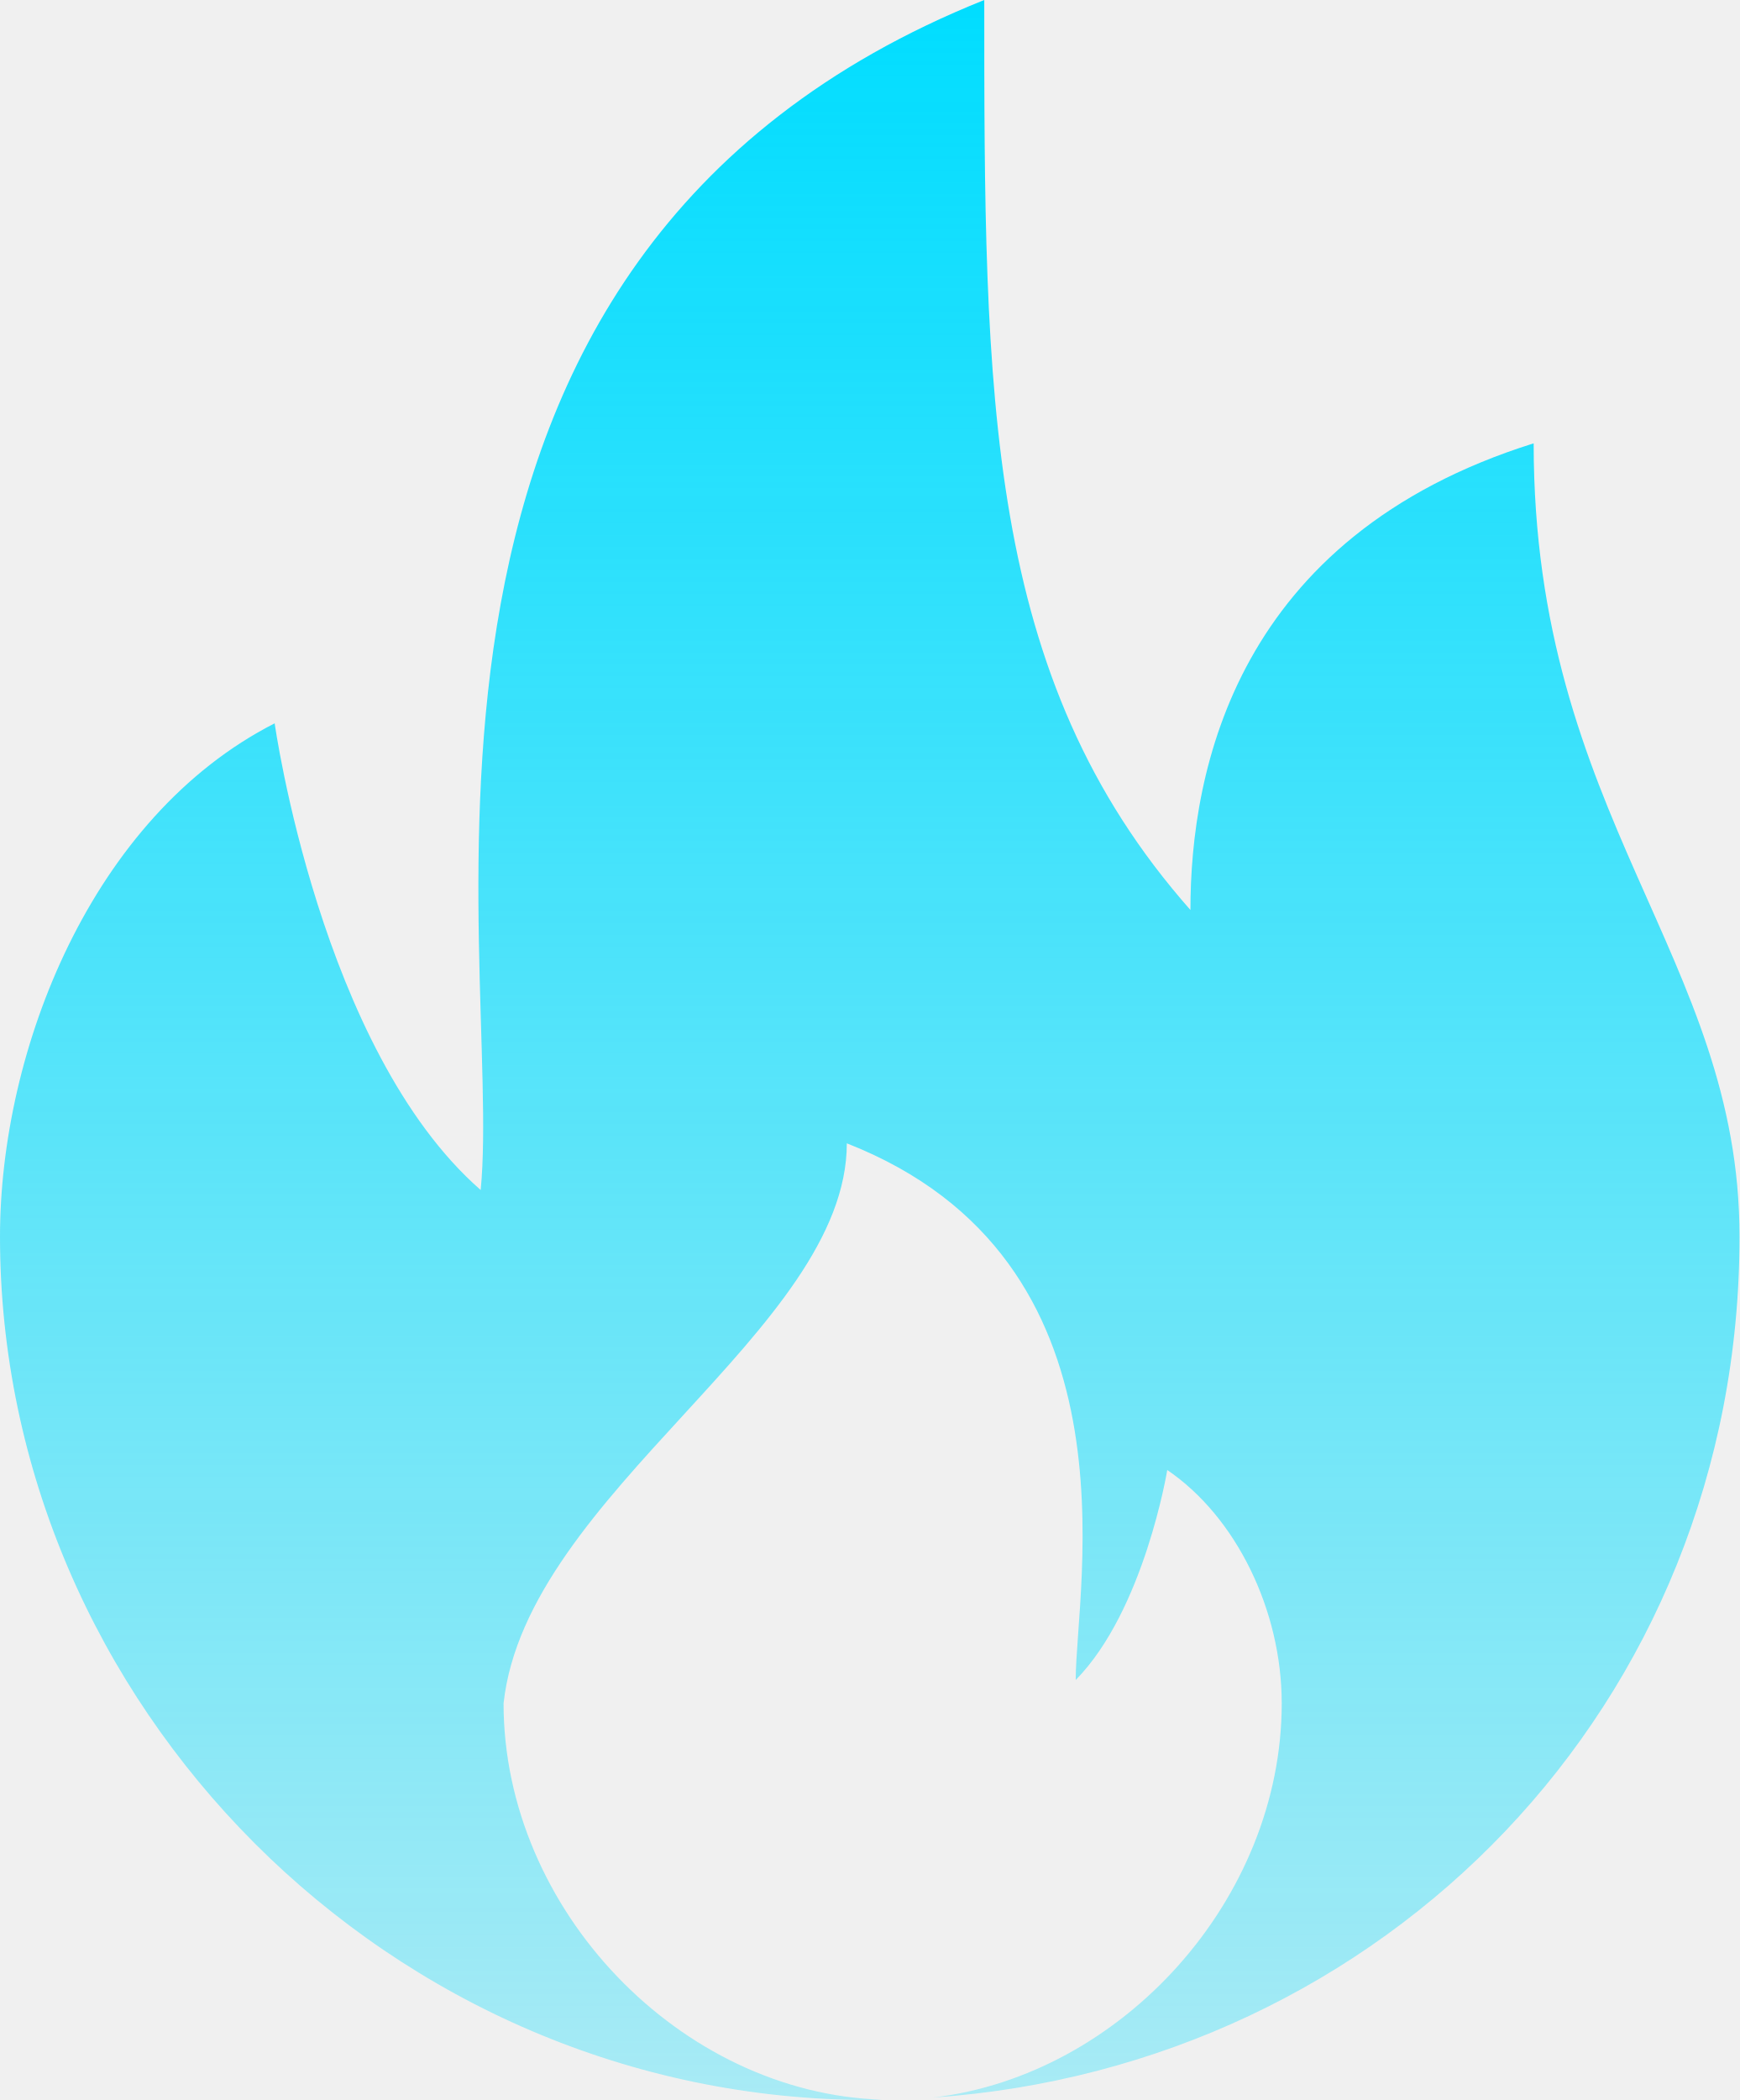
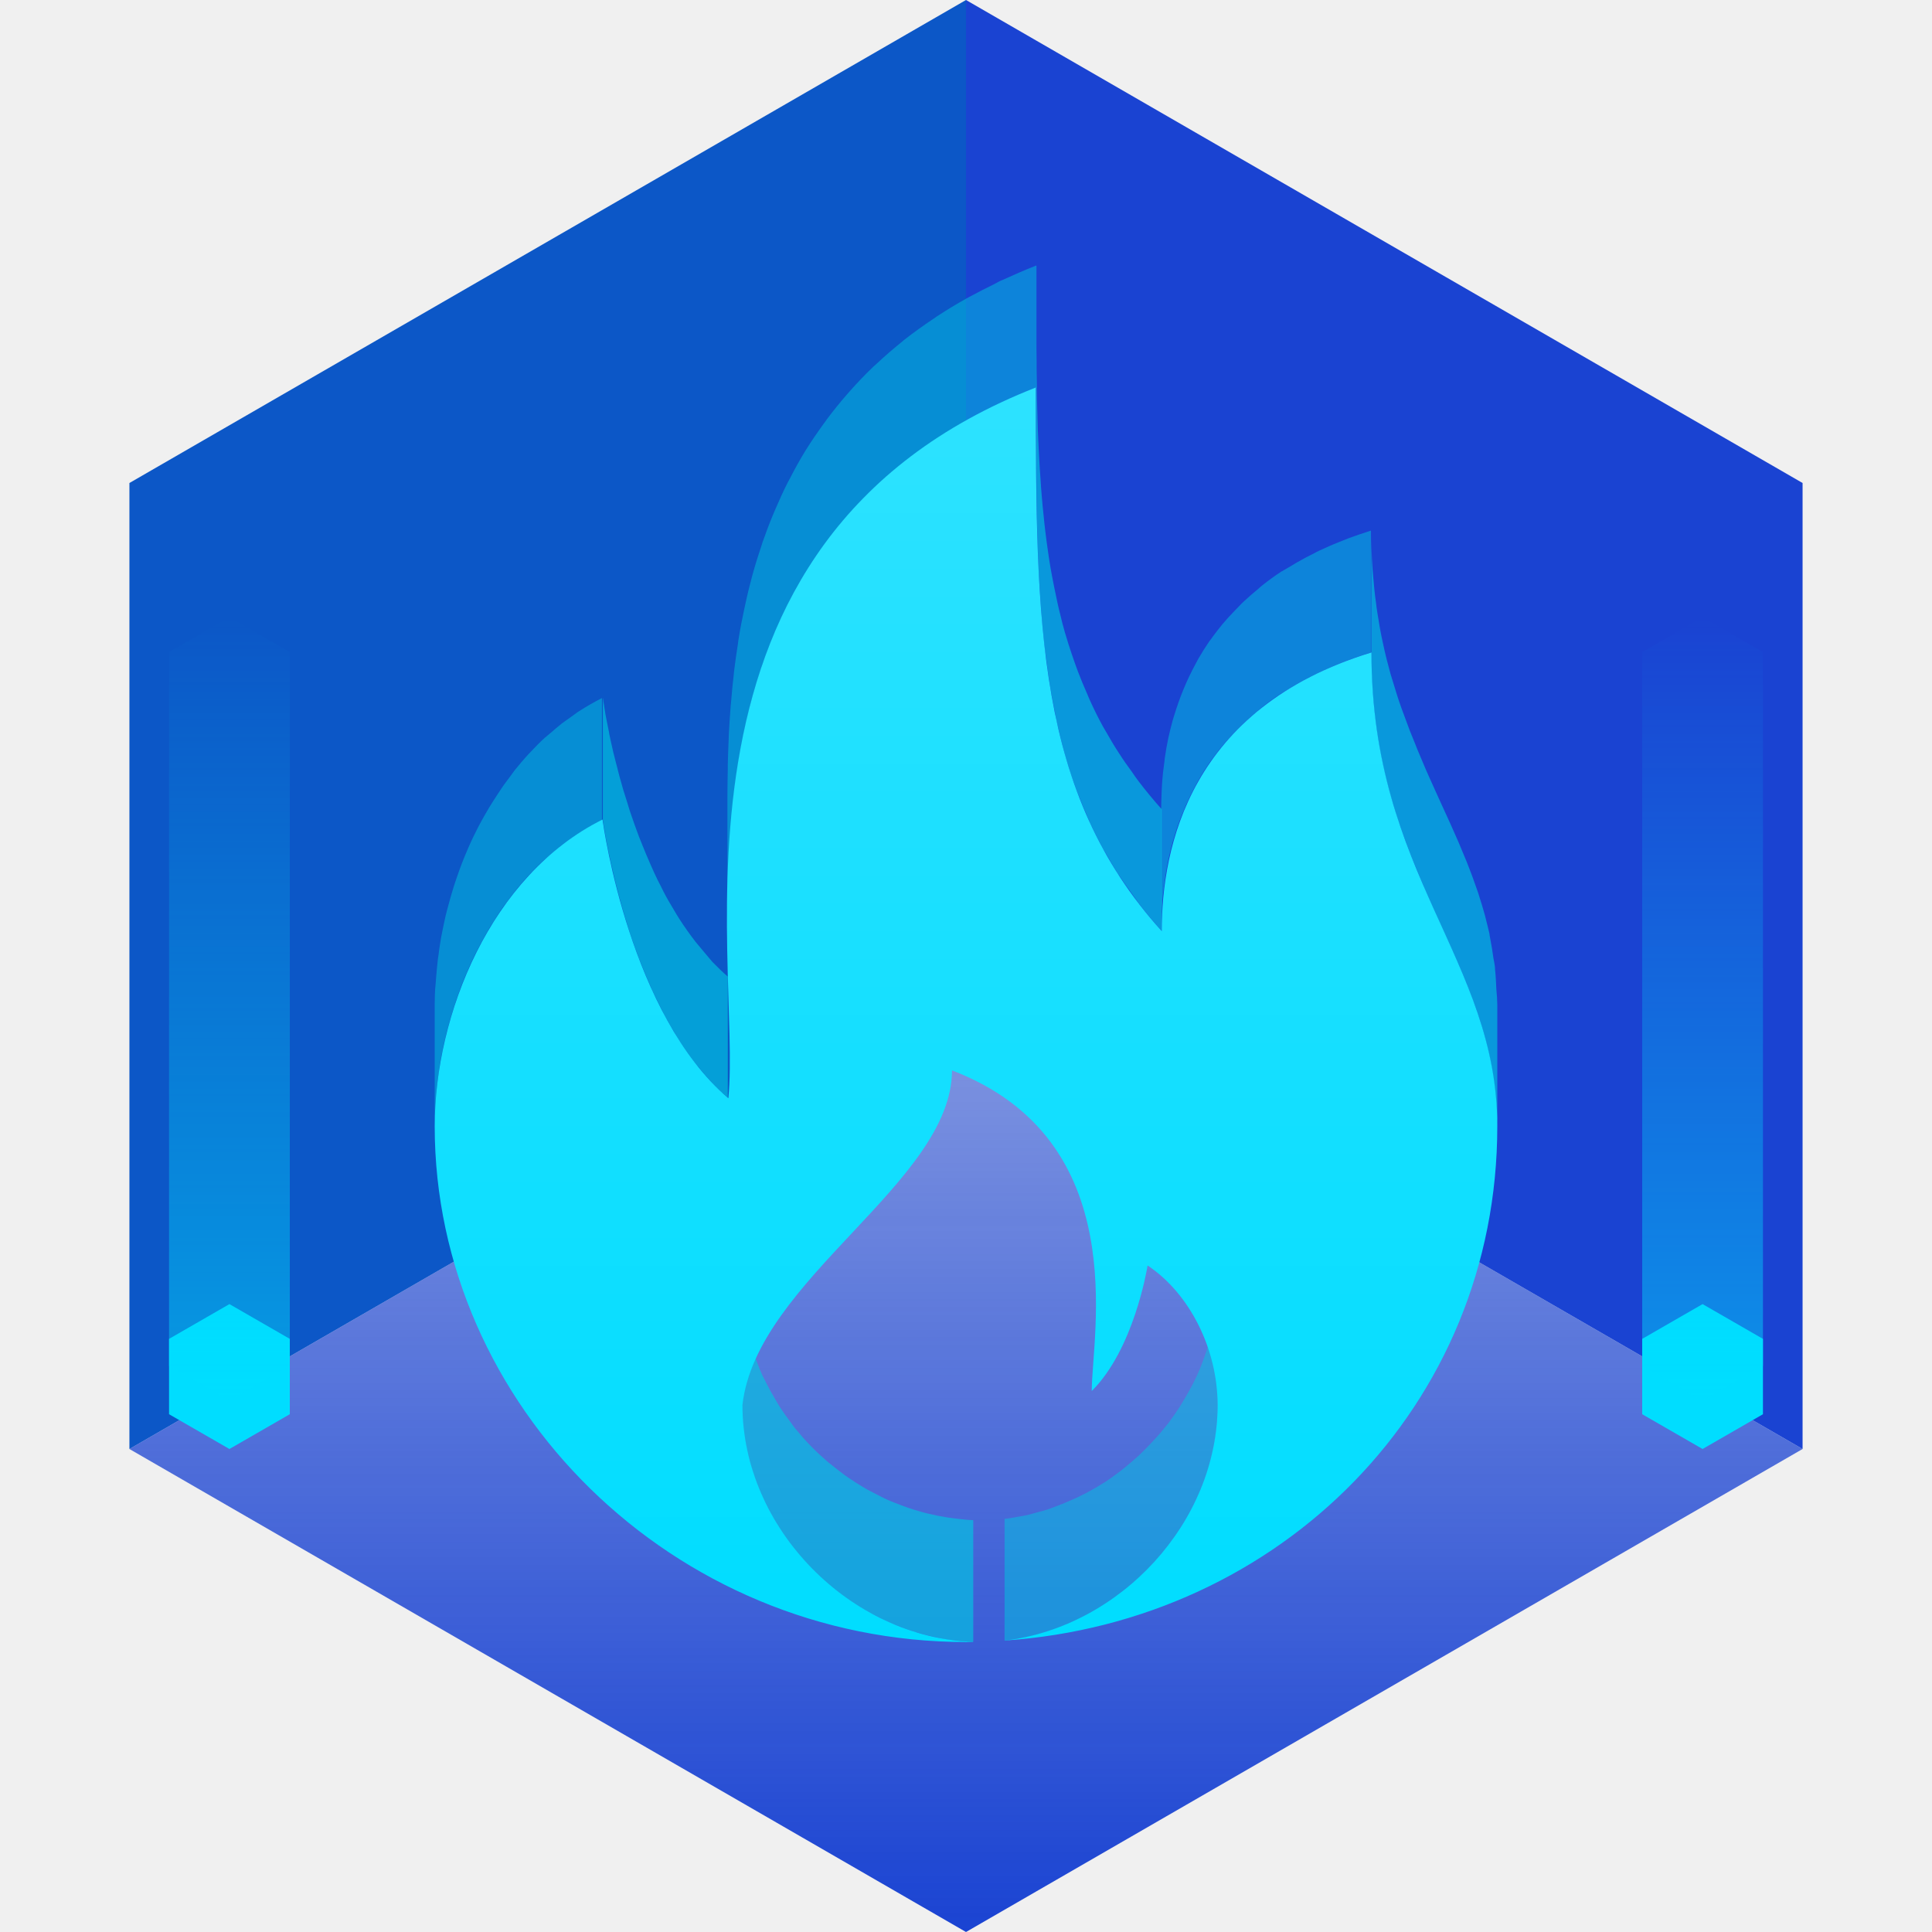
- <svg xmlns="http://www.w3.org/2000/svg" width="58" height="70" viewBox="0 0 58 70" fill="none">
-   <path d="M51.136 14.778C41.214 17.889 39.692 25.666 39.692 30.333C32.818 22.555 32.818 13.222 32.818 0C11.448 8.555 16.79 31.888 16.027 39.667C10.684 35 9.158 24.111 9.158 24.111C3.053 27.222 0 35 0 41.222C0 56.778 12.978 70 29.003 70C29.14 70 29.276 69.991 29.412 69.99C22.688 69.781 16.79 63.657 16.79 56.778C17.553 49.778 28.235 44.333 28.235 38.111C38.161 42 35.867 52.889 35.867 56C38.156 53.667 38.919 49 38.919 49C41.209 50.555 42.736 53.667 42.736 56.778C42.736 63.316 37.408 69.175 31.107 69.919C46.148 68.881 58 56.832 58 41.222C58.004 31.888 51.136 27.222 51.136 14.778Z" fill="url(#paint0_linear)" />
+ <svg xmlns="http://www.w3.org/2000/svg" width="80" height="80" viewBox="0 0 80 80" fill="none">
+   <path d="M40 0L74.641 20V60L40 40L40 20L40 0Z" fill="#1A43D2" />
+   <path d="M40 0L5.359 20V60L40 40L40 20L40 0Z" fill="#0C57C7" />
+   <path d="M40 40L74.641 60L40 80L5.359 60L40 40Z" fill="url(#paint0_linear)" />
+   <path d="M9.5 54L12 55.44V58.56L9.5 60L7 58.56V55.44L9.5 54Z" fill="#00DDFF" />
+   <path d="M9.5 25.56L12 27V56.56L9.5 58L7 56.56V27L9.5 25.56Z" fill="url(#paint1_linear)" />
+   <path d="M70.5 54L73 55.44V58.56L70.5 60L68 58.56V55.44L70.5 54Z" fill="#00DDFF" />
+   <path d="M70.5 25.56L73 27V56.56L70.5 58L68 56.56V27L70.5 25.56Z" fill="url(#paint2_linear)" />
+   <g clip-path="url(#clip0)">
+     <path d="M50.35 54.146C50.319 54.382 50.289 54.617 50.243 54.852C50.236 54.882 50.236 54.913 50.228 54.943C50.175 55.201 50.107 55.459 50.031 55.709C50.008 55.778 49.993 55.838 49.97 55.899C49.902 56.111 49.826 56.324 49.743 56.529C49.728 56.574 49.712 56.62 49.69 56.665C49.591 56.908 49.477 57.143 49.356 57.378C49.326 57.431 49.295 57.492 49.265 57.545C49.159 57.735 49.053 57.925 48.939 58.107C48.908 58.16 48.878 58.205 48.848 58.258C48.704 58.478 48.552 58.691 48.4 58.903C48.37 58.949 48.332 58.987 48.294 59.032C48.158 59.207 48.021 59.374 47.869 59.533C47.824 59.579 47.786 59.632 47.74 59.677C47.566 59.867 47.376 60.057 47.187 60.239C47.156 60.269 47.118 60.299 47.088 60.33C46.921 60.481 46.747 60.626 46.572 60.77C46.519 60.815 46.466 60.853 46.413 60.899C46.201 61.058 45.988 61.217 45.768 61.361C45.738 61.384 45.708 61.4 45.677 61.415C45.48 61.544 45.275 61.665 45.071 61.771C44.995 61.817 44.911 61.855 44.835 61.893C44.691 61.968 44.547 62.037 44.403 62.097C44.183 62.196 43.963 62.287 43.736 62.371C43.637 62.408 43.538 62.446 43.44 62.484C43.258 62.545 43.076 62.591 42.901 62.636C42.78 62.666 42.666 62.704 42.545 62.735C42.401 62.765 42.257 62.788 42.12 62.811C41.946 62.841 41.771 62.879 41.597 62.894V67.939C41.642 67.932 41.688 67.932 41.726 67.924C41.855 67.909 41.983 67.879 42.12 67.856C42.264 67.833 42.408 67.81 42.545 67.78C42.568 67.772 42.583 67.772 42.605 67.772C42.704 67.75 42.803 67.712 42.901 67.689C43.083 67.643 43.265 67.59 43.44 67.537C43.47 67.53 43.501 67.522 43.523 67.514C43.592 67.492 43.66 67.454 43.736 67.431C43.963 67.347 44.183 67.257 44.403 67.158C44.456 67.135 44.502 67.12 44.555 67.097C44.653 67.052 44.744 66.999 44.835 66.953C44.911 66.915 44.995 66.877 45.071 66.832C45.275 66.718 45.48 66.596 45.685 66.468C45.715 66.452 45.746 66.43 45.776 66.414C45.783 66.414 45.783 66.407 45.791 66.407C46.004 66.263 46.216 66.111 46.421 65.959C46.474 65.914 46.527 65.876 46.58 65.83C46.754 65.686 46.929 65.542 47.096 65.39C47.126 65.36 47.164 65.329 47.194 65.299C47.384 65.117 47.574 64.935 47.748 64.738C47.794 64.692 47.831 64.639 47.877 64.594C48.021 64.427 48.165 64.26 48.302 64.093C48.34 64.047 48.37 64.009 48.408 63.964C48.567 63.751 48.719 63.539 48.855 63.319C48.886 63.273 48.916 63.22 48.946 63.167C49.06 62.985 49.174 62.795 49.273 62.606C49.303 62.553 49.333 62.492 49.364 62.439C49.485 62.204 49.591 61.968 49.697 61.726C49.712 61.68 49.728 61.635 49.75 61.589C49.834 61.384 49.91 61.172 49.978 60.959C50.001 60.899 50.016 60.83 50.039 60.77C50.114 60.519 50.183 60.261 50.236 60.004C50.243 59.973 50.243 59.943 50.251 59.912C50.297 59.677 50.334 59.45 50.357 59.207C50.365 59.139 50.372 59.07 50.38 58.994C50.403 58.729 50.418 58.463 50.418 58.19V53.145C50.418 53.418 50.403 53.684 50.38 53.949C50.365 54.002 50.357 54.078 50.35 54.146Z" fill="#00C7E2" fill-opacity="0.5" />
+     <path d="M56.266 22.137C55.993 22.229 55.728 22.327 55.477 22.433C55.462 22.441 55.455 22.441 55.439 22.449C55.166 22.555 54.901 22.676 54.651 22.79C54.559 22.828 54.484 22.873 54.4 22.919C54.302 22.972 54.196 23.018 54.097 23.071C53.831 23.215 53.574 23.359 53.331 23.511C53.27 23.549 53.202 23.587 53.134 23.625C53.111 23.64 53.088 23.655 53.065 23.662C52.785 23.845 52.527 24.034 52.276 24.232C52.216 24.277 52.163 24.33 52.11 24.376C51.905 24.543 51.708 24.717 51.518 24.892C51.435 24.967 51.359 25.043 51.283 25.127C51.131 25.278 50.987 25.438 50.843 25.59C50.775 25.673 50.699 25.749 50.631 25.832C50.486 26.007 50.358 26.174 50.229 26.348C50.183 26.416 50.13 26.485 50.077 26.553C49.91 26.796 49.758 27.039 49.614 27.289C49.591 27.334 49.569 27.372 49.546 27.418C49.432 27.623 49.326 27.835 49.227 28.04C49.189 28.123 49.151 28.207 49.114 28.29C49.038 28.465 48.969 28.632 48.901 28.806C48.871 28.897 48.833 28.981 48.803 29.072C48.742 29.246 48.681 29.428 48.628 29.603C48.605 29.679 48.583 29.755 48.56 29.823C48.492 30.073 48.431 30.316 48.378 30.559C48.37 30.589 48.37 30.612 48.363 30.635C48.317 30.855 48.279 31.067 48.249 31.28C48.234 31.355 48.226 31.431 48.219 31.515C48.196 31.674 48.181 31.834 48.158 31.993C48.15 32.076 48.143 32.152 48.135 32.236C48.12 32.395 48.112 32.547 48.105 32.698C48.105 32.767 48.097 32.835 48.097 32.896C48.09 33.108 48.082 33.313 48.082 33.51V38.555C48.082 38.358 48.09 38.153 48.097 37.941C48.097 37.873 48.105 37.804 48.105 37.744C48.112 37.592 48.12 37.44 48.135 37.281C48.143 37.197 48.15 37.121 48.158 37.038C48.173 36.879 48.196 36.727 48.219 36.56C48.226 36.484 48.241 36.408 48.249 36.325C48.279 36.112 48.317 35.9 48.363 35.68C48.37 35.65 48.37 35.627 48.378 35.597C48.431 35.354 48.492 35.111 48.56 34.861C48.583 34.785 48.605 34.709 48.628 34.641C48.681 34.466 48.734 34.284 48.803 34.109C48.833 34.019 48.863 33.935 48.901 33.844C48.969 33.669 49.038 33.503 49.114 33.328C49.151 33.245 49.189 33.161 49.227 33.078C49.326 32.873 49.432 32.66 49.546 32.456C49.569 32.41 49.591 32.365 49.614 32.327C49.758 32.076 49.91 31.834 50.077 31.591C50.122 31.522 50.175 31.454 50.221 31.393C50.35 31.219 50.479 31.044 50.623 30.878C50.691 30.794 50.76 30.711 50.835 30.635C50.972 30.475 51.124 30.324 51.275 30.172C51.351 30.096 51.427 30.02 51.51 29.937C51.692 29.762 51.897 29.588 52.102 29.421C52.163 29.375 52.208 29.322 52.269 29.277C52.534 29.064 52.823 28.859 53.126 28.67C53.187 28.632 53.255 28.594 53.316 28.556C53.558 28.404 53.816 28.26 54.082 28.116C54.18 28.063 54.279 28.01 54.385 27.964C54.719 27.797 55.06 27.638 55.424 27.494C55.432 27.486 55.447 27.486 55.455 27.479C55.872 27.312 56.304 27.16 56.767 27.016V21.971C56.615 22.024 56.441 22.077 56.266 22.137Z" fill="#00C7E2" fill-opacity="0.5" />
+     <path d="M23.916 29.489C23.795 29.573 23.681 29.664 23.56 29.747C23.461 29.815 23.363 29.884 23.264 29.959C23.105 30.088 22.945 30.218 22.794 30.354C22.718 30.422 22.634 30.483 22.558 30.551C22.346 30.741 22.149 30.946 21.952 31.158C21.937 31.173 21.921 31.189 21.906 31.204C21.694 31.431 21.497 31.667 21.307 31.902C21.246 31.985 21.186 32.069 21.125 32.152C21.004 32.319 20.875 32.478 20.761 32.653C20.693 32.752 20.624 32.858 20.556 32.964C20.457 33.123 20.351 33.275 20.253 33.442C20.184 33.556 20.124 33.669 20.055 33.783C19.965 33.943 19.881 34.094 19.798 34.254C19.737 34.375 19.676 34.496 19.616 34.618C19.54 34.777 19.464 34.937 19.396 35.096C19.343 35.225 19.289 35.346 19.236 35.475C19.168 35.635 19.107 35.801 19.047 35.961C19.001 36.09 18.956 36.219 18.91 36.348C18.857 36.515 18.796 36.674 18.751 36.841C18.713 36.97 18.668 37.099 18.637 37.228C18.592 37.395 18.546 37.562 18.501 37.728C18.47 37.858 18.432 37.986 18.41 38.115C18.372 38.29 18.334 38.457 18.303 38.631C18.281 38.753 18.25 38.882 18.235 39.003C18.205 39.178 18.182 39.36 18.159 39.534C18.144 39.648 18.121 39.769 18.114 39.883C18.091 40.08 18.076 40.27 18.061 40.46C18.053 40.558 18.046 40.649 18.038 40.748C18.008 41.029 18 41.309 18 41.59V46.635C18 46.355 18.008 46.074 18.023 45.793C18.03 45.702 18.038 45.604 18.046 45.505C18.061 45.315 18.076 45.118 18.099 44.928C18.114 44.815 18.129 44.693 18.144 44.579C18.167 44.405 18.19 44.23 18.22 44.048C18.243 43.927 18.265 43.798 18.288 43.677C18.319 43.51 18.357 43.335 18.394 43.168C18.425 43.039 18.455 42.91 18.485 42.781C18.531 42.614 18.569 42.447 18.622 42.281C18.66 42.152 18.698 42.023 18.736 41.894C18.789 41.727 18.842 41.567 18.895 41.401C18.941 41.272 18.986 41.143 19.032 41.014C19.092 40.854 19.153 40.687 19.221 40.528C19.274 40.399 19.327 40.278 19.381 40.149C19.449 39.989 19.525 39.83 19.6 39.671C19.661 39.549 19.714 39.428 19.782 39.306C19.866 39.147 19.949 38.988 20.04 38.829C20.101 38.715 20.169 38.601 20.23 38.487C20.329 38.328 20.427 38.169 20.533 38.009C20.602 37.903 20.662 37.804 20.731 37.698C20.852 37.524 20.973 37.364 21.102 37.197C21.163 37.114 21.224 37.031 21.284 36.955C21.474 36.712 21.679 36.477 21.884 36.249C21.899 36.234 21.914 36.226 21.921 36.211C22.119 35.999 22.323 35.794 22.536 35.604C22.612 35.536 22.695 35.475 22.771 35.407C22.923 35.27 23.082 35.141 23.241 35.012C23.34 34.937 23.438 34.868 23.537 34.8C23.681 34.694 23.825 34.587 23.977 34.496C24.28 34.299 24.599 34.117 24.925 33.95V28.905C24.599 29.072 24.28 29.254 23.977 29.451C23.969 29.459 23.947 29.466 23.916 29.489Z" fill="#00C7E2" fill-opacity="0.5" />
+     <path d="M42.894 11C42.416 11.19 41.961 11.387 41.514 11.592C41.461 11.614 41.4 11.637 41.347 11.668C41.286 11.698 41.233 11.728 41.18 11.759C40.823 11.933 40.467 12.115 40.133 12.297C40.08 12.328 40.027 12.351 39.981 12.381C39.602 12.593 39.238 12.813 38.889 13.041C38.851 13.064 38.813 13.086 38.783 13.109C38.737 13.139 38.7 13.17 38.654 13.2C38.229 13.481 37.82 13.777 37.433 14.08C37.41 14.095 37.395 14.118 37.372 14.133C36.993 14.437 36.644 14.74 36.303 15.059C36.257 15.104 36.204 15.142 36.159 15.188C35.825 15.507 35.514 15.833 35.218 16.167C35.165 16.227 35.104 16.296 35.051 16.356C34.763 16.69 34.49 17.024 34.232 17.373C34.194 17.426 34.156 17.487 34.111 17.54C33.853 17.896 33.603 18.261 33.375 18.625C33.367 18.632 33.367 18.64 33.36 18.648C33.132 19.019 32.92 19.399 32.723 19.786C32.692 19.846 32.654 19.907 32.624 19.968C32.434 20.339 32.268 20.711 32.108 21.083C32.078 21.151 32.048 21.227 32.017 21.295C31.858 21.675 31.714 22.062 31.577 22.449C31.562 22.494 31.547 22.547 31.532 22.593C31.403 22.972 31.282 23.359 31.175 23.746C31.168 23.784 31.153 23.814 31.145 23.852C31.039 24.247 30.94 24.649 30.857 25.043C30.842 25.111 30.826 25.187 30.811 25.256C30.728 25.643 30.652 26.029 30.591 26.416C30.576 26.485 30.569 26.553 30.561 26.629C30.5 27.023 30.44 27.418 30.394 27.812C30.394 27.843 30.387 27.873 30.387 27.904C30.341 28.29 30.303 28.677 30.273 29.057C30.265 29.11 30.265 29.155 30.258 29.208C30.227 29.595 30.204 29.975 30.182 30.354C30.182 30.43 30.174 30.498 30.174 30.574C30.159 30.946 30.144 31.31 30.136 31.674C30.136 31.735 30.136 31.796 30.136 31.856C30.129 32.236 30.121 32.607 30.121 32.971V38.017C30.121 37.653 30.129 37.281 30.136 36.901C30.136 36.841 30.136 36.78 30.136 36.719C30.144 36.355 30.159 35.991 30.174 35.619C30.174 35.551 30.182 35.475 30.182 35.399C30.204 35.02 30.227 34.641 30.258 34.254C30.265 34.201 30.265 34.155 30.273 34.102C30.303 33.723 30.341 33.336 30.387 32.949C30.387 32.918 30.394 32.888 30.394 32.858C30.44 32.463 30.5 32.069 30.561 31.674C30.569 31.606 30.584 31.538 30.591 31.462C30.66 31.075 30.728 30.688 30.811 30.301C30.826 30.233 30.842 30.157 30.857 30.088C30.948 29.694 31.039 29.292 31.145 28.897C31.153 28.859 31.168 28.829 31.175 28.791C31.282 28.404 31.403 28.025 31.532 27.638C31.547 27.592 31.562 27.539 31.577 27.494C31.714 27.107 31.858 26.727 32.017 26.341C32.048 26.272 32.078 26.197 32.108 26.128C32.268 25.749 32.442 25.377 32.624 25.013C32.654 24.952 32.692 24.892 32.723 24.823C32.92 24.436 33.132 24.057 33.36 23.685C33.367 23.678 33.367 23.67 33.375 23.663C33.603 23.291 33.845 22.934 34.111 22.578C34.149 22.524 34.187 22.464 34.232 22.411C34.49 22.069 34.763 21.728 35.051 21.394C35.104 21.333 35.165 21.265 35.218 21.204C35.514 20.87 35.825 20.544 36.159 20.233C36.204 20.188 36.257 20.142 36.303 20.104C36.644 19.786 36.993 19.482 37.372 19.179C37.395 19.163 37.418 19.141 37.441 19.125C37.827 18.822 38.237 18.534 38.662 18.245C38.737 18.192 38.821 18.139 38.897 18.086C39.246 17.858 39.61 17.639 39.989 17.426C40.042 17.396 40.095 17.373 40.148 17.343C40.482 17.16 40.839 16.978 41.195 16.804C41.309 16.751 41.423 16.698 41.536 16.645C41.984 16.44 42.439 16.235 42.917 16.053V11H42.894Z" fill="#00C7E2" fill-opacity="0.5" />
+     <path d="M39.177 62.826C39.048 62.803 38.927 62.78 38.798 62.758C38.54 62.704 38.282 62.644 38.032 62.568C37.918 62.538 37.796 62.499 37.683 62.462C37.508 62.401 37.341 62.34 37.167 62.272C37.038 62.219 36.901 62.173 36.773 62.113C36.598 62.037 36.431 61.946 36.264 61.862C36.135 61.794 36.014 61.733 35.885 61.665C35.809 61.619 35.733 61.574 35.657 61.528C35.483 61.422 35.316 61.316 35.149 61.202C35.066 61.149 34.99 61.088 34.907 61.028C34.747 60.906 34.588 60.785 34.429 60.656C34.361 60.603 34.292 60.55 34.224 60.489C34.012 60.299 33.799 60.11 33.602 59.905C33.359 59.662 33.139 59.404 32.919 59.139C32.851 59.055 32.79 58.964 32.73 58.881C32.586 58.691 32.449 58.501 32.32 58.304C32.26 58.213 32.206 58.122 32.153 58.031C31.986 57.75 31.827 57.469 31.683 57.174C31.637 57.09 31.592 56.999 31.554 56.916C31.44 56.665 31.349 56.415 31.258 56.164C31.235 56.096 31.205 56.028 31.182 55.96C31.114 55.762 31.069 55.55 31.015 55.345C30.993 55.239 30.955 55.14 30.932 55.034C30.909 54.935 30.902 54.829 30.879 54.731C30.841 54.526 30.803 54.328 30.78 54.116C30.765 54.01 30.765 53.904 30.758 53.797C30.742 53.577 30.72 53.357 30.72 53.13V58.175C30.72 58.213 30.72 58.258 30.72 58.296C30.72 58.478 30.742 58.661 30.758 58.843C30.765 58.949 30.765 59.055 30.78 59.161C30.78 59.169 30.78 59.184 30.78 59.192C30.803 59.389 30.841 59.579 30.879 59.768C30.894 59.867 30.909 59.973 30.932 60.072C30.932 60.079 30.932 60.079 30.932 60.087C30.955 60.185 30.985 60.284 31.015 60.383C31.069 60.588 31.122 60.792 31.182 60.997C31.182 61.005 31.19 61.02 31.19 61.028C31.213 61.088 31.235 61.142 31.258 61.202C31.349 61.46 31.448 61.711 31.554 61.953C31.569 61.984 31.577 62.014 31.592 62.044C31.615 62.105 31.653 62.151 31.683 62.211C31.827 62.507 31.979 62.788 32.153 63.069C32.184 63.122 32.206 63.182 32.244 63.235C32.267 63.273 32.297 63.304 32.32 63.342C32.449 63.539 32.586 63.729 32.73 63.918C32.798 64.002 32.851 64.093 32.919 64.176C33.132 64.442 33.359 64.7 33.602 64.942C33.602 64.942 33.602 64.942 33.602 64.95C33.799 65.155 34.012 65.345 34.224 65.534C34.292 65.595 34.361 65.648 34.429 65.701C34.588 65.83 34.747 65.951 34.907 66.073C34.99 66.134 35.066 66.187 35.149 66.247C35.316 66.361 35.483 66.475 35.657 66.574C35.733 66.619 35.809 66.665 35.885 66.71C35.915 66.725 35.946 66.748 35.976 66.763C36.067 66.816 36.166 66.854 36.264 66.907C36.431 66.991 36.598 67.082 36.773 67.158C36.901 67.219 37.03 67.264 37.167 67.317C37.334 67.385 37.508 67.454 37.683 67.507C37.728 67.522 37.774 67.545 37.819 67.56C37.888 67.583 37.956 67.59 38.032 67.613C38.282 67.689 38.54 67.75 38.798 67.803C38.866 67.818 38.934 67.841 39.01 67.856C39.063 67.863 39.124 67.871 39.177 67.879C39.344 67.909 39.518 67.924 39.685 67.939C39.784 67.947 39.882 67.97 39.981 67.977C40.087 67.985 40.193 67.992 40.3 67.992V62.947C40.095 62.94 39.89 62.917 39.685 62.894C39.518 62.871 39.351 62.856 39.177 62.826Z" fill="#00C7E2" fill-opacity="0.65" />
+     <path d="M28.899 39.117C28.861 39.071 28.824 39.026 28.786 38.98C28.558 38.684 28.338 38.373 28.133 38.055C28.058 37.941 27.989 37.819 27.921 37.706C27.807 37.508 27.686 37.319 27.58 37.121C27.504 36.985 27.443 36.856 27.375 36.719C27.276 36.53 27.178 36.34 27.094 36.15C27.041 36.029 26.988 35.915 26.935 35.794C26.814 35.521 26.7 35.248 26.594 34.982C26.548 34.868 26.503 34.754 26.457 34.641C26.336 34.322 26.222 33.996 26.116 33.685C26.101 33.639 26.085 33.594 26.07 33.548C26.04 33.457 26.017 33.366 25.987 33.275C25.926 33.078 25.866 32.888 25.805 32.698C25.774 32.585 25.744 32.478 25.714 32.372C25.668 32.213 25.623 32.053 25.585 31.894C25.555 31.78 25.532 31.674 25.501 31.568C25.463 31.424 25.433 31.287 25.395 31.151C25.372 31.044 25.35 30.946 25.327 30.847C25.297 30.703 25.259 30.559 25.236 30.43C25.228 30.4 25.221 30.369 25.221 30.339C25.183 30.157 25.152 29.997 25.122 29.846C25.115 29.823 25.115 29.793 25.107 29.77C25.077 29.626 25.054 29.489 25.039 29.375C25.039 29.36 25.031 29.345 25.031 29.33C25.016 29.224 25.001 29.125 24.986 29.057C24.986 29.049 24.986 29.042 24.986 29.034C24.978 28.966 24.971 28.92 24.963 28.897V33.943C24.963 33.965 24.971 34.019 24.986 34.079C24.986 34.087 24.986 34.094 24.986 34.102C24.993 34.17 25.008 34.269 25.031 34.375C25.031 34.39 25.039 34.406 25.039 34.421C25.061 34.534 25.084 34.663 25.107 34.815C25.115 34.838 25.115 34.868 25.122 34.891C25.152 35.043 25.183 35.21 25.221 35.384C25.228 35.414 25.236 35.445 25.244 35.475C25.259 35.536 25.266 35.597 25.282 35.665C25.297 35.733 25.319 35.817 25.335 35.885C25.357 35.983 25.38 36.082 25.403 36.188C25.433 36.325 25.471 36.462 25.501 36.598C25.532 36.704 25.555 36.81 25.585 36.924C25.623 37.076 25.668 37.235 25.714 37.395C25.744 37.508 25.774 37.615 25.805 37.721C25.858 37.911 25.919 38.1 25.979 38.297C26.01 38.389 26.032 38.48 26.063 38.571C26.063 38.578 26.07 38.593 26.07 38.601C26.085 38.639 26.093 38.669 26.108 38.707C26.214 39.018 26.328 39.344 26.45 39.663C26.495 39.777 26.541 39.891 26.586 40.005C26.692 40.278 26.806 40.543 26.927 40.816C26.958 40.892 26.988 40.968 27.026 41.044C27.049 41.09 27.072 41.127 27.087 41.173C27.178 41.363 27.276 41.552 27.367 41.742C27.436 41.879 27.504 42.008 27.572 42.144C27.678 42.341 27.8 42.539 27.913 42.728C27.974 42.827 28.027 42.933 28.088 43.032C28.096 43.047 28.111 43.062 28.118 43.077C28.323 43.396 28.543 43.707 28.77 44.003C28.808 44.048 28.846 44.094 28.884 44.139C29.081 44.382 29.286 44.625 29.499 44.845C29.521 44.868 29.544 44.898 29.567 44.921C29.749 45.111 29.939 45.285 30.136 45.452V40.437C29.908 40.247 29.703 40.035 29.491 39.822C29.302 39.595 29.097 39.36 28.899 39.117Z" fill="#00C7E2" fill-opacity="0.65" />
+     <path d="M61.992 41.401C61.992 41.256 61.969 41.127 61.962 40.983C61.947 40.71 61.939 40.429 61.909 40.164C61.901 40.118 61.909 40.073 61.901 40.027C61.886 39.906 61.863 39.8 61.84 39.678C61.803 39.398 61.757 39.124 61.704 38.851C61.689 38.791 61.681 38.715 61.673 38.654C61.636 38.487 61.59 38.32 61.552 38.161C61.529 38.078 61.514 38.002 61.492 37.918C61.408 37.615 61.317 37.311 61.218 37.008C61.211 36.985 61.203 36.962 61.196 36.94C61.15 36.81 61.105 36.681 61.059 36.553C60.983 36.333 60.9 36.112 60.816 35.9C60.763 35.756 60.703 35.612 60.642 35.468C60.559 35.27 60.475 35.066 60.392 34.868C60.323 34.717 60.255 34.557 60.187 34.405C60.096 34.201 60.012 34.003 59.914 33.798C59.8 33.548 59.686 33.29 59.565 33.032C59.481 32.85 59.398 32.66 59.315 32.478C59.224 32.273 59.125 32.061 59.034 31.849C58.966 31.689 58.897 31.53 58.829 31.363C58.738 31.158 58.655 30.946 58.571 30.733C58.503 30.574 58.442 30.415 58.374 30.248C58.291 30.028 58.207 29.8 58.124 29.573C58.063 29.413 58.002 29.246 57.949 29.087C57.851 28.806 57.767 28.511 57.676 28.222C57.646 28.116 57.608 28.01 57.578 27.904C57.464 27.494 57.358 27.077 57.267 26.644C57.252 26.583 57.244 26.523 57.229 26.47C57.153 26.113 57.092 25.741 57.032 25.362C57.009 25.233 56.994 25.096 56.978 24.967C56.925 24.596 56.887 24.216 56.857 23.829C56.849 23.738 56.842 23.655 56.834 23.564C56.796 23.048 56.781 22.517 56.781 21.963V27.008C56.781 27.122 56.781 27.228 56.781 27.334C56.789 27.774 56.804 28.192 56.834 28.609C56.842 28.7 56.849 28.784 56.857 28.875C56.88 29.125 56.895 29.383 56.925 29.626C56.941 29.755 56.963 29.884 56.978 30.013C56.994 30.142 57.016 30.278 57.032 30.407C57.092 30.787 57.153 31.158 57.229 31.515C57.244 31.576 57.252 31.636 57.267 31.689C57.267 31.704 57.274 31.72 57.274 31.735C57.365 32.152 57.471 32.554 57.578 32.949C57.608 33.055 57.646 33.161 57.676 33.267C57.745 33.51 57.82 33.753 57.896 33.988C57.911 34.041 57.934 34.087 57.949 34.132C58.002 34.299 58.063 34.459 58.124 34.618C58.207 34.846 58.283 35.073 58.374 35.293C58.435 35.46 58.503 35.619 58.571 35.779C58.655 35.991 58.746 36.203 58.829 36.408C58.897 36.568 58.966 36.735 59.034 36.894C59.125 37.106 59.216 37.311 59.315 37.524C59.398 37.713 59.481 37.895 59.565 38.085C59.679 38.343 59.8 38.601 59.914 38.851C60.005 39.056 60.096 39.253 60.187 39.458C60.255 39.61 60.323 39.769 60.392 39.921C60.475 40.118 60.559 40.316 60.642 40.52C60.703 40.665 60.763 40.809 60.816 40.953C60.9 41.165 60.976 41.385 61.059 41.605C61.105 41.734 61.158 41.863 61.196 41.992C61.302 42.311 61.401 42.637 61.492 42.963C61.514 43.047 61.529 43.123 61.552 43.206C61.613 43.434 61.658 43.669 61.711 43.897C61.764 44.17 61.81 44.443 61.848 44.724C61.871 44.883 61.901 45.042 61.916 45.209C61.947 45.475 61.954 45.748 61.969 46.029C61.977 46.233 62 46.423 62 46.628V41.583C62 41.529 61.992 41.461 61.992 41.401Z" fill="#00C7E2" fill-opacity="0.65" />
+     <path d="M46.876 31.97C46.687 31.712 46.497 31.447 46.33 31.181C46.14 30.893 45.966 30.597 45.799 30.301C45.761 30.233 45.716 30.164 45.678 30.096C45.473 29.724 45.291 29.353 45.116 28.966C45.078 28.882 45.048 28.799 45.01 28.715C44.881 28.427 44.76 28.131 44.646 27.835C44.601 27.706 44.547 27.577 44.502 27.441C44.411 27.19 44.328 26.932 44.244 26.674C44.199 26.515 44.145 26.363 44.1 26.204C44.024 25.946 43.956 25.681 43.895 25.415C43.857 25.263 43.819 25.119 43.789 24.967C43.743 24.762 43.706 24.558 43.66 24.353C43.607 24.072 43.546 23.799 43.501 23.518C43.463 23.306 43.432 23.093 43.402 22.881C43.364 22.6 43.319 22.32 43.288 22.031C43.258 21.804 43.235 21.569 43.213 21.341C43.182 21.075 43.16 20.817 43.137 20.544C43.114 20.302 43.099 20.059 43.084 19.816C43.061 19.543 43.046 19.27 43.031 18.989C43.015 18.739 43.008 18.488 42.993 18.23C42.977 17.95 42.97 17.661 42.962 17.373C42.955 17.115 42.947 16.849 42.94 16.584C42.932 16.311 42.932 16.015 42.924 15.711C42.917 15.454 42.917 15.195 42.917 14.938C42.909 14.482 42.909 14.027 42.909 13.557C42.909 13.36 42.909 13.17 42.909 12.973C42.909 12.328 42.909 11.668 42.909 11V16.045C42.909 16.721 42.909 17.373 42.909 18.018C42.909 18.215 42.909 18.412 42.909 18.602C42.909 19.065 42.917 19.528 42.917 19.983C42.917 20.104 42.917 20.233 42.917 20.355C42.917 20.491 42.924 20.62 42.924 20.757C42.932 21.053 42.932 21.356 42.94 21.644C42.947 21.91 42.955 22.175 42.962 22.433C42.97 22.722 42.985 23.01 42.993 23.291C43 23.541 43.015 23.799 43.031 24.049C43.046 24.33 43.061 24.603 43.084 24.876C43.099 25.119 43.122 25.369 43.137 25.605C43.16 25.87 43.182 26.136 43.213 26.401C43.228 26.546 43.235 26.697 43.258 26.841C43.266 26.925 43.281 27.008 43.296 27.092C43.334 27.38 43.372 27.661 43.41 27.941C43.44 28.154 43.471 28.366 43.508 28.579C43.554 28.859 43.615 29.14 43.668 29.413C43.698 29.565 43.721 29.717 43.751 29.869C43.766 29.922 43.781 29.975 43.789 30.028C43.827 30.18 43.865 30.331 43.895 30.475C43.964 30.741 44.032 31.006 44.1 31.265C44.145 31.424 44.191 31.576 44.244 31.735C44.282 31.856 44.312 31.985 44.358 32.107C44.403 32.243 44.456 32.372 44.502 32.509C44.547 32.638 44.593 32.767 44.646 32.896C44.76 33.191 44.881 33.487 45.01 33.776C45.048 33.859 45.078 33.943 45.116 34.026C45.124 34.049 45.132 34.064 45.139 34.087C45.306 34.443 45.488 34.8 45.678 35.157C45.716 35.225 45.761 35.285 45.799 35.354C45.951 35.619 46.102 35.885 46.269 36.15C46.285 36.181 46.307 36.203 46.33 36.234C46.504 36.499 46.687 36.757 46.876 37.015C46.975 37.144 47.058 37.281 47.157 37.41C47.453 37.797 47.771 38.176 48.105 38.555V33.51C47.764 33.131 47.453 32.752 47.157 32.365C47.058 32.236 46.967 32.107 46.876 31.97Z" fill="#00C7E2" fill-opacity="0.65" />
+     <path d="M42.894 16.045C42.894 25.855 42.894 32.782 48.105 38.556C48.105 35.096 49.257 29.315 56.789 27.016C56.789 36.249 62 39.716 62 46.636C62 58.213 53.012 67.158 41.597 67.932C46.383 67.378 50.418 63.031 50.418 58.175C50.418 55.869 49.265 53.562 47.52 52.401C47.49 52.576 46.944 55.869 45.207 57.599C45.207 55.285 46.952 47.205 39.42 44.322C39.42 48.942 31.327 52.986 30.743 58.175C30.743 63.281 35.21 67.826 40.315 67.985C40.216 67.985 40.11 67.993 40.011 67.993C27.845 68 18 58.175 18 46.636C18 42.023 20.313 36.242 24.948 33.935C25.008 34.337 26.101 42.015 30.159 45.475C30.735 39.709 26.685 22.395 42.894 16.045Z" fill="url(#paint3_linear)" />
+   </g>
  <defs>
-     <linearGradient id="paint0_linear" x1="29" y1="0" x2="29" y2="70" gradientUnits="userSpaceOnUse">
-       <stop stop-color="#00DDFF" />
-       <stop offset="1" stop-color="#00DDFF" stop-opacity="0.3" />
+     <linearGradient id="paint0_linear" x1="40" y1="40" x2="40" y2="80" gradientUnits="userSpaceOnUse">
+       <stop stop-color="#1A43D2" stop-opacity="0.5" />
+       <stop offset="1" stop-color="#1A43D2" />
    </linearGradient>
+     <linearGradient id="paint1_linear" x1="9.5" y1="25.56" x2="9.5" y2="58" gradientUnits="userSpaceOnUse">
+       <stop stop-color="#00DDFF" stop-opacity="0" />
+       <stop offset="1" stop-color="#00DDFF" stop-opacity="0.5" />
+     </linearGradient>
+     <linearGradient id="paint2_linear" x1="70.5" y1="25.56" x2="70.5" y2="58" gradientUnits="userSpaceOnUse">
+       <stop stop-color="#00DDFF" stop-opacity="0" />
+       <stop offset="1" stop-color="#00DDFF" stop-opacity="0.5" />
+     </linearGradient>
+     <linearGradient id="paint3_linear" x1="40" y1="16.045" x2="40" y2="67.993" gradientUnits="userSpaceOnUse">
+       <stop stop-color="#2DE2FF" />
+       <stop offset="1" stop-color="#00DDFF" />
+     </linearGradient>
+     <clipPath id="clip0">
+       <rect width="44" height="57" fill="white" transform="translate(18 11)" />
+     </clipPath>
  </defs>
</svg>
